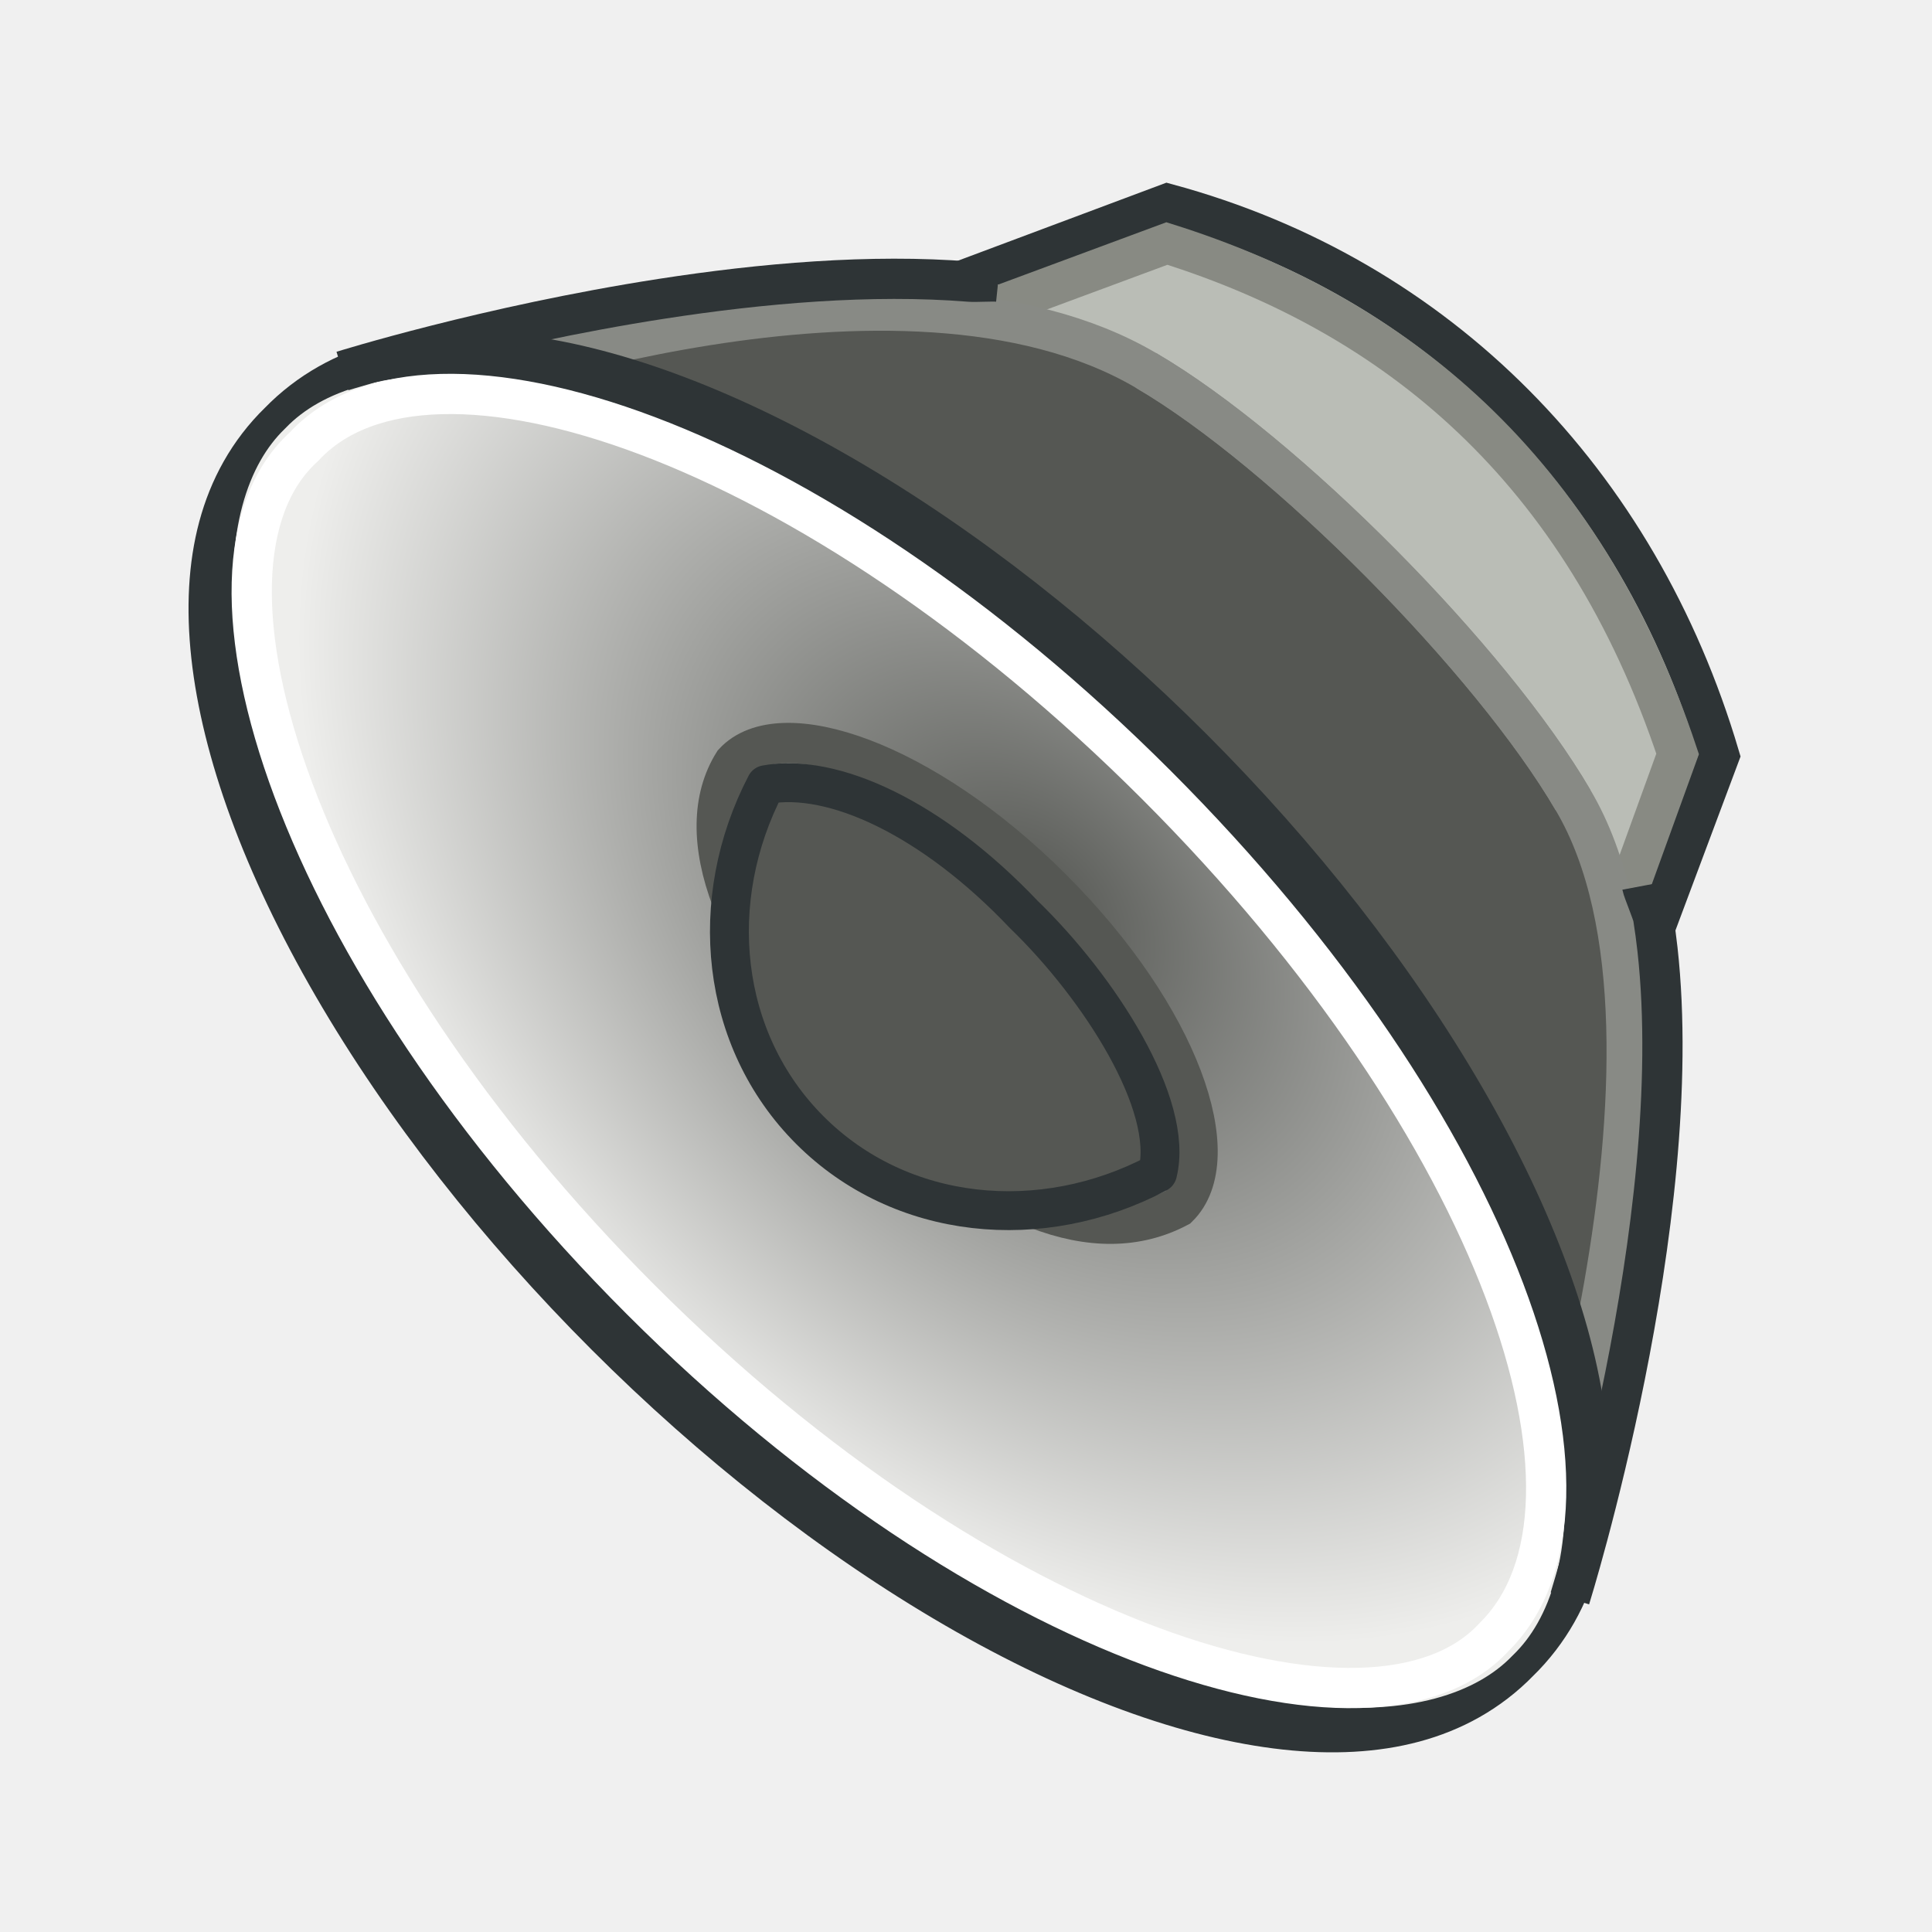
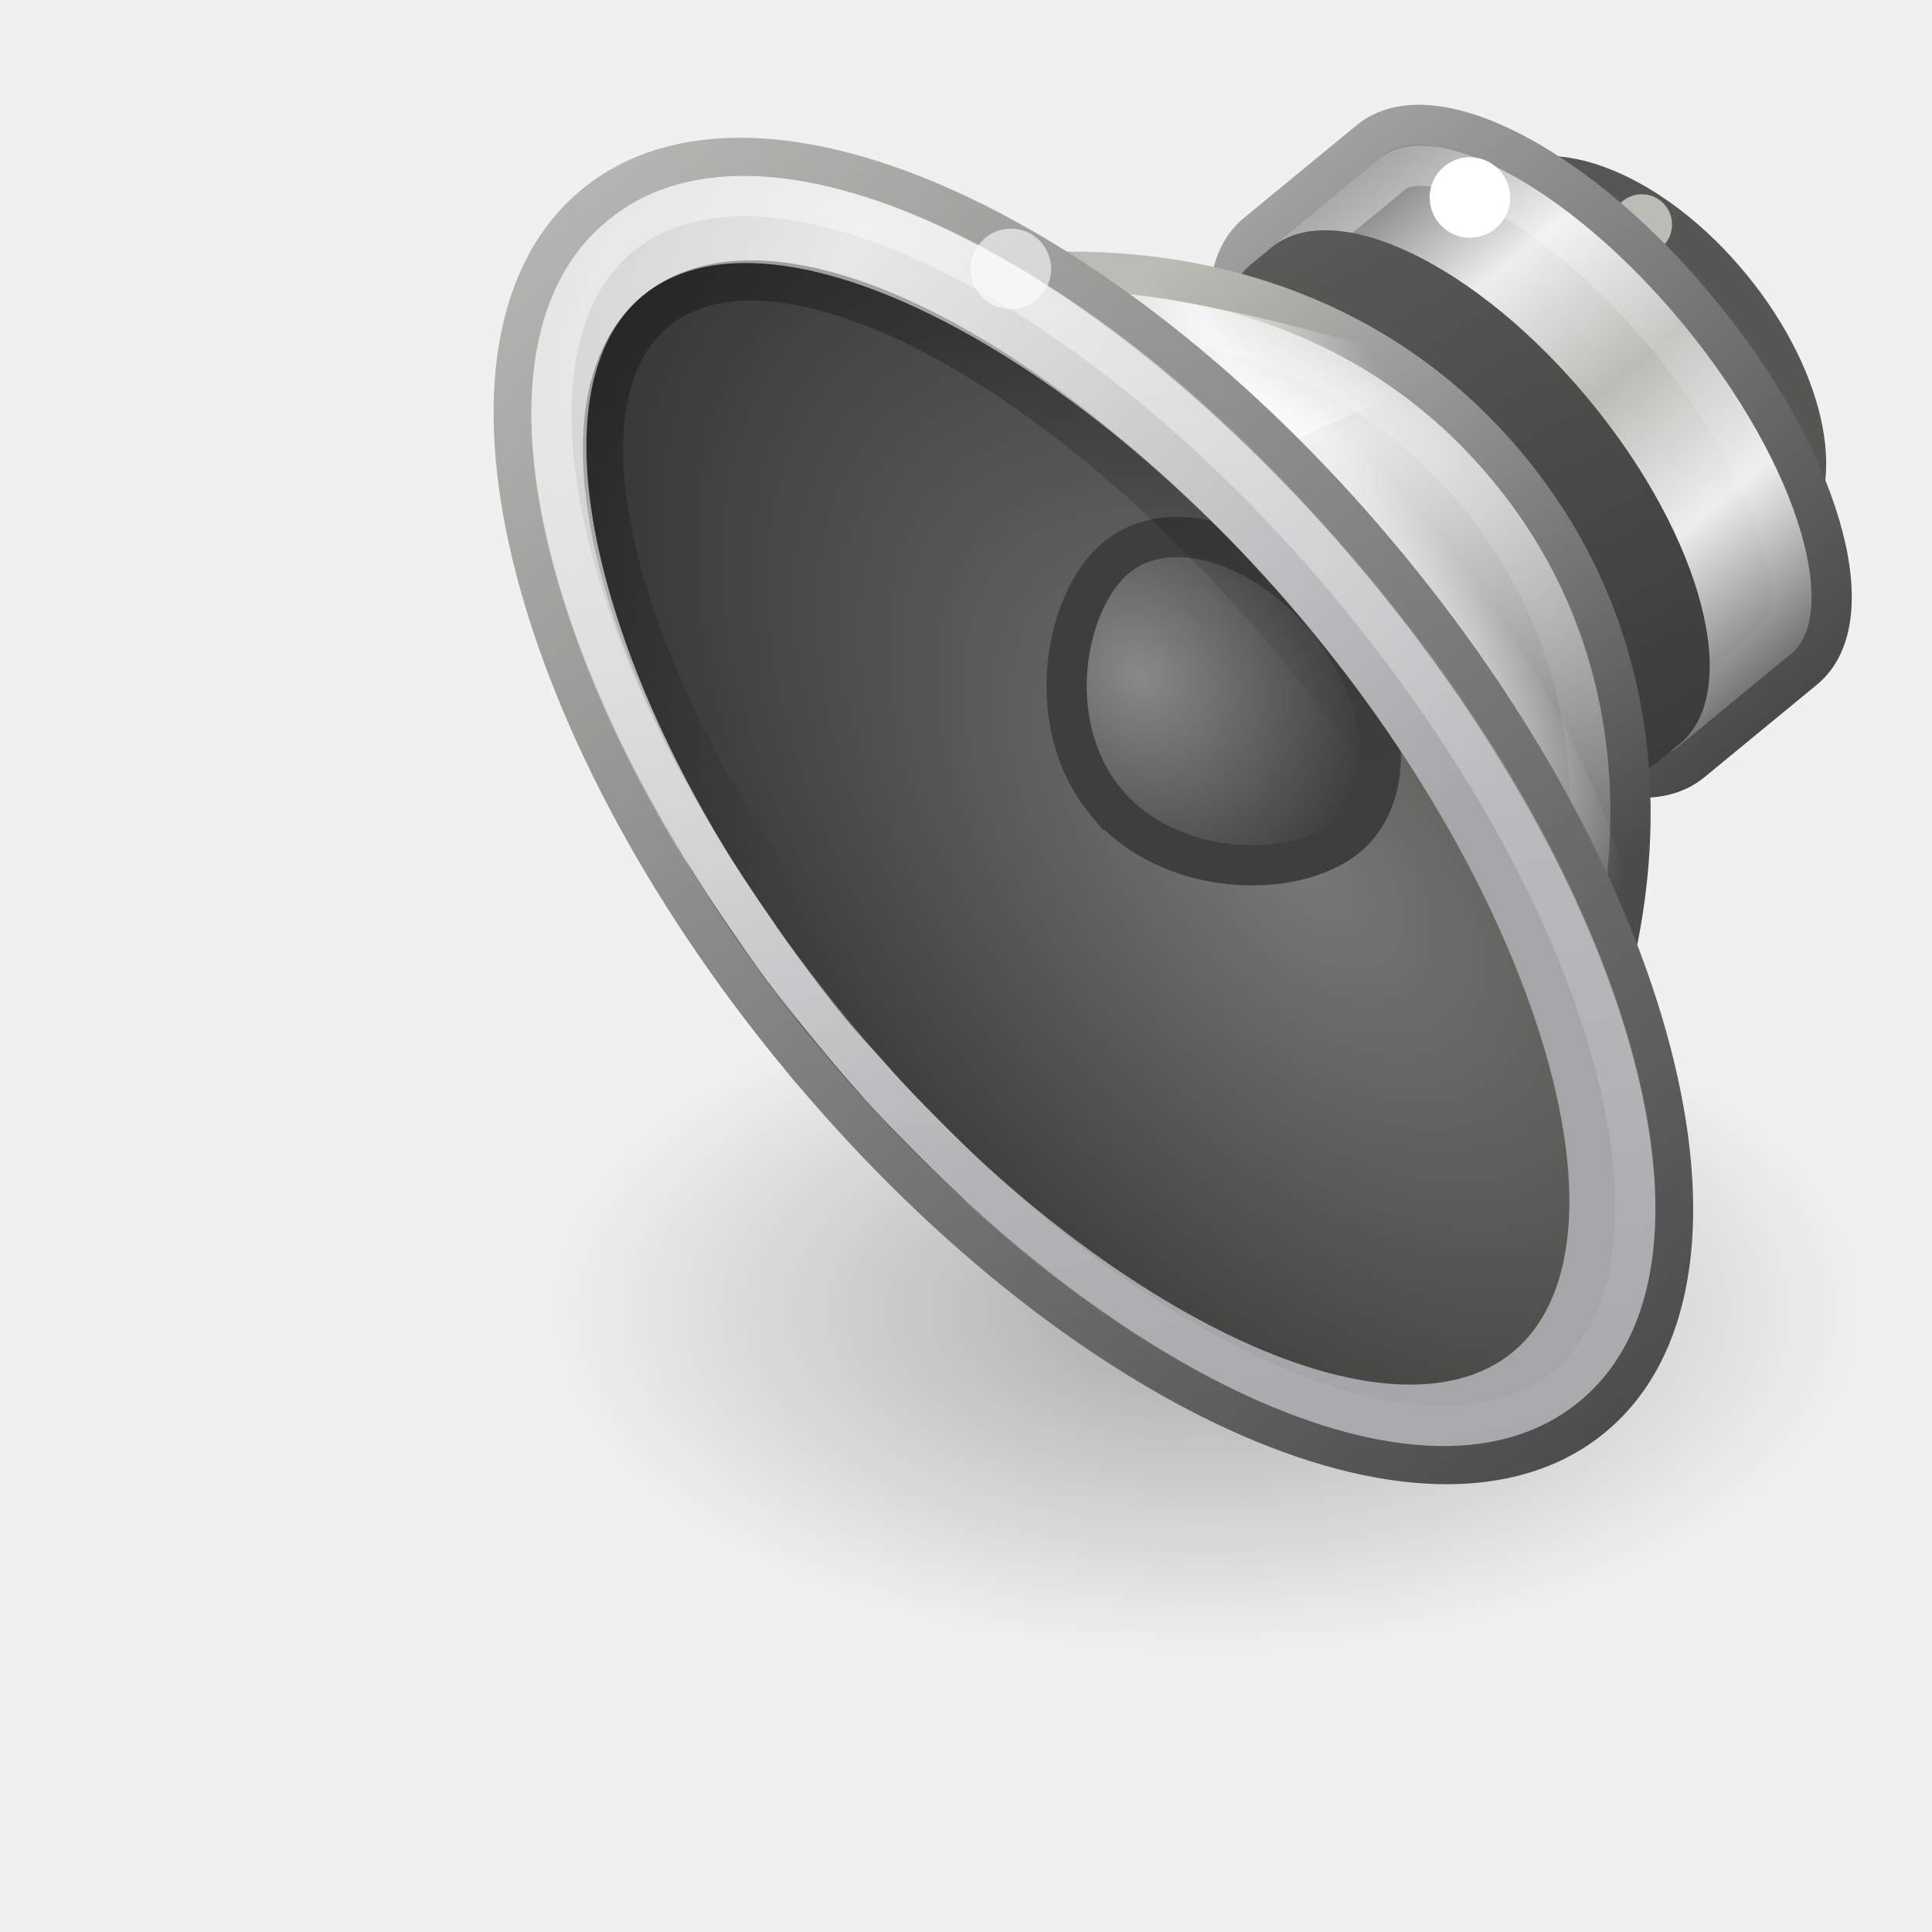
- <svg xmlns="http://www.w3.org/2000/svg" xmlns:xlink="http://www.w3.org/1999/xlink" width="48" height="48" id="svg2643" version="1.0">
-   <defs id="defs2645">
-     <linearGradient id="linearGradient4389">
-       <stop style="stop-color:#555753;stop-opacity:1;" offset="0" id="stop4391" />
-       <stop id="stop4393" offset="1" style="stop-color:#eeeeec;stop-opacity:1;" />
+ <svg xmlns="http://www.w3.org/2000/svg" xmlns:xlink="http://www.w3.org/1999/xlink" version="1.0" width="48" height="48" id="svg6476" viewBox="0 0 48 48">
+   <defs id="defs6478">
+     <linearGradient id="linearGradient17123">
+       <stop id="stop17125" style="stop-color:#000000;stop-opacity:1" offset="0" />
+       <stop id="stop17127" style="stop-color:#000000;stop-opacity:0" offset="1" />
    </linearGradient>
-     <linearGradient id="linearGradient4325">
-       <stop id="stop4327" offset="0" style="stop-color:#2e3436;stop-opacity:1;" />
-       <stop style="stop-color:#eeeeec;stop-opacity:1;" offset="1" id="stop4329" />
+     <linearGradient id="linearGradient6700">
+       <stop id="stop6702" style="stop-color:#ffffff;stop-opacity:1" offset="0" />
+       <stop id="stop6704" style="stop-color:#ffffff;stop-opacity:0" offset="1" />
    </linearGradient>
-     <linearGradient id="linearGradient21608">
-       <stop style="stop-color:#888a85;stop-opacity:1" offset="0" id="stop21610" />
-       <stop style="stop-color:#2e3436;stop-opacity:1" offset="1" id="stop21612" />
+     <linearGradient id="linearGradient6628">
+       <stop id="stop6630" style="stop-color:#000000;stop-opacity:1" offset="0" />
+       <stop id="stop6632" style="stop-color:#000000;stop-opacity:0" offset="1" />
    </linearGradient>
-     <linearGradient id="linearGradient15341">
-       <stop style="stop-color:#888a85;stop-opacity:1" offset="0" id="stop15343" />
-       <stop style="stop-color:#555753;stop-opacity:1" offset="1" id="stop15345" />
+     <linearGradient id="linearGradient3844">
+       <stop id="stop3846" style="stop-color:#e8e8e8;stop-opacity:1" offset="0" />
+       <stop id="stop3848" style="stop-color:#a5a6a8;stop-opacity:1" offset="1" />
    </linearGradient>
-     <linearGradient id="linearGradient6371">
-       <stop style="stop-color:#888a85;stop-opacity:1" offset="0" id="stop6373" />
-       <stop style="stop-color:#d3d7cf;stop-opacity:1;" offset="1" id="stop6375" />
+     <linearGradient id="linearGradient6589-510-471-936">
+       <stop id="stop5849" style="stop-color:#878a85;stop-opacity:1" offset="0" />
+       <stop id="stop5851" style="stop-color:#3e3f3d;stop-opacity:1" offset="1" />
    </linearGradient>
-     <linearGradient id="linearGradient10872">
-       <stop id="stop10874" offset="0" style="stop-color:#888a85;stop-opacity:1" />
-       <stop style="stop-color:#9e9e92;stop-opacity:1;" offset="0.253" id="stop10876" />
-       <stop id="stop10878" offset="1" style="stop-color:#555753;stop-opacity:1" />
+     <linearGradient id="linearGradient6643">
+       <stop id="stop6645" style="stop-color:#4c4c4c;stop-opacity:1" offset="0" />
+       <stop id="stop6647" style="stop-color:#d3d7cf;stop-opacity:1" offset="1" />
    </linearGradient>
-     <linearGradient id="linearGradient5254">
-       <stop id="stop5256" offset="0" style="stop-color:#707469;stop-opacity:1;" />
-       <stop id="stop5258" offset="1" style="stop-color:#2e3335;stop-opacity:1;" />
+     <linearGradient id="linearGradient4718">
+       <stop id="stop4720" style="stop-color:#767973;stop-opacity:1" offset="0" />
+       <stop id="stop4722" style="stop-color:#202120;stop-opacity:1" offset="1" />
    </linearGradient>
-     <linearGradient id="linearGradient10055">
-       <stop style="stop-color:#bebebe;stop-opacity:1;" offset="0" id="stop10057" />
-       <stop id="stop10061" offset="0.375" style="stop-color:#e8e8e8;stop-opacity:1;" />
-       <stop style="stop-color:#5c5c5c;stop-opacity:1;" offset="1" id="stop10059" />
+     <linearGradient id="linearGradient6573">
+       <stop id="stop6575" style="stop-color:#ffffff;stop-opacity:1" offset="0" />
+       <stop id="stop6577" style="stop-color:#ffffff;stop-opacity:0" offset="1" />
    </linearGradient>
-     <linearGradient id="linearGradient4841">
-       <stop id="stop4843" offset="0" style="stop-color:#babdb6;stop-opacity:1;" />
-       <stop style="stop-color:#fcaf3e;stop-opacity:0.941;" offset="0" id="stop4845" />
-       <stop id="stop4847" offset="1" style="stop-color:#babdb6;stop-opacity:1;" />
-       <stop style="stop-color:#eeeeec;stop-opacity:1;" offset="1" id="stop4849" />
+     <linearGradient id="linearGradient6379">
+       <stop id="stop6381" style="stop-color:#ffffff;stop-opacity:0" offset="0" />
+       <stop id="stop21606" style="stop-color:#ffffff;stop-opacity:1" offset="0.5" />
+       <stop id="stop6383" style="stop-color:#ffffff;stop-opacity:0" offset="1" />
    </linearGradient>
-     <linearGradient id="linearGradient4809">
-       <stop style="stop-color:#babdb6;stop-opacity:1;" offset="0" id="stop4811" />
-       <stop id="stop4813" offset="0" style="stop-color:#ad7fa8;stop-opacity:1;" />
-       <stop style="stop-color:#babdb6;stop-opacity:1;" offset="1" id="stop4815" />
-       <stop id="stop4817" offset="1" style="stop-color:#eeeeec;stop-opacity:1;" />
+     <linearGradient id="linearGradient6651">
+       <stop id="stop6653" style="stop-color:#ffffff;stop-opacity:1" offset="0" />
+       <stop id="stop6655" style="stop-color:#ffffff;stop-opacity:0" offset="1" />
    </linearGradient>
-     <linearGradient id="linearGradient3345">
-       <stop id="stop3347" offset="0" style="stop-color:#babdb6;stop-opacity:1;" />
-       <stop style="stop-color:#729fcf;stop-opacity:1;" offset="0" id="stop3351" />
-       <stop id="stop3355" offset="1" style="stop-color:#babdb6;stop-opacity:1;" />
-       <stop style="stop-color:#eeeeec;stop-opacity:1;" offset="1" id="stop3349" />
+     <linearGradient id="linearGradient5292">
+       <stop id="stop5294" style="stop-color:#4b4b4b;stop-opacity:1" offset="0" />
+       <stop id="stop5296" style="stop-color:#babdb6;stop-opacity:1" offset="1" />
    </linearGradient>
-     <linearGradient id="linearGradient3223">
-       <stop style="stop-color:#eeeeec;stop-opacity:1;" offset="0" id="stop3225" />
-       <stop style="stop-color:#babdb6;stop-opacity:1;" offset="1" id="stop3227" />
+     <linearGradient id="linearGradient6633">
+       <stop id="stop6635" style="stop-color:#eeeeec;stop-opacity:1" offset="0" />
+       <stop id="stop6637" style="stop-color:#61635f;stop-opacity:1" offset="1" />
    </linearGradient>
-     <linearGradient id="linearGradient3503">
-       <stop style="stop-color:#babdb6;stop-opacity:1;" offset="0" id="stop3239" />
-       <stop id="stop3507" offset="1" style="stop-color:#eeeeec;stop-opacity:1;" />
+     <linearGradient id="linearGradient6546-397-668-696-989">
+       <stop id="stop4870" style="stop-color:#383937;stop-opacity:1" offset="0" />
+       <stop id="stop4872" style="stop-color:#595b57;stop-opacity:1" offset="1" />
    </linearGradient>
-     <radialGradient xlink:href="#linearGradient3503" id="radialGradient3501" cx="22.276" cy="32.249" fx="22.276" fy="32.249" r="20.319" gradientTransform="matrix(1,0,0,0.2366258,0,24.61794)" gradientUnits="userSpaceOnUse" />
-     <radialGradient xlink:href="#linearGradient3503" id="radialGradient3500" gradientUnits="userSpaceOnUse" gradientTransform="matrix(1,0,0,0.2366258,0,24.61794)" cx="22.276" cy="32.249" fx="22.276" fy="32.249" r="20.319" />
-     <radialGradient xlink:href="#linearGradient3503" id="radialGradient3232" gradientUnits="userSpaceOnUse" gradientTransform="matrix(-1.053831,-6.3027391e-8,1.2877417e-8,-0.7232676,47.47493,42.42039)" cx="22.276" cy="21.52" fx="22.276" fy="21.52" r="20.319" spreadMethod="reflect" />
-     <radialGradient xlink:href="#linearGradient3503" id="radialGradient5689" gradientUnits="userSpaceOnUse" gradientTransform="matrix(-1.046908,0,0,0.4796469,270.3786,38.42767)" cx="22.276" cy="32.249" fx="22.276" fy="32.249" r="20.319" />
-     <radialGradient xlink:href="#linearGradient4325" id="radialGradient4359" gradientUnits="userSpaceOnUse" gradientTransform="matrix(-1.053831,-6.3027391e-8,1.2877417e-8,-0.7232676,-52.44726,-106.1479)" spreadMethod="pad" cx="22.276" cy="21.099" fx="22.276" fy="21.099" r="20.319" />
-     <radialGradient xlink:href="#linearGradient3503" id="radialGradient5015" gradientUnits="userSpaceOnUse" gradientTransform="matrix(-1.053831,-6.3027391e-8,1.2877417e-8,-0.7232676,42.72008,-107.8985)" spreadMethod="pad" cx="22.276" cy="21.52" fx="22.276" fy="21.52" r="20.319" />
-     <radialGradient xlink:href="#linearGradient3503" id="radialGradient5062" gradientUnits="userSpaceOnUse" gradientTransform="matrix(-1.053831,-6.3027391e-8,1.2877417e-8,-0.7232676,98.72007,-107.8985)" spreadMethod="pad" cx="22.276" cy="21.52" fx="22.276" fy="21.52" r="20.319" />
-     <radialGradient xlink:href="#linearGradient4325" id="radialGradient5064" gradientUnits="userSpaceOnUse" gradientTransform="matrix(-1.053831,-6.3027391e-8,1.2877417e-8,-0.7232676,98.72007,-107.8985)" spreadMethod="pad" cx="22.276" cy="21.099" fx="22.276" fy="21.099" r="20.319" />
-     <radialGradient xlink:href="#linearGradient4389" id="radialGradient5110" gradientUnits="userSpaceOnUse" gradientTransform="matrix(-1.053831,-6.3027391e-8,1.2877417e-8,-0.7232676,142.7201,-107.8985)" spreadMethod="pad" cx="22.276" cy="21.099" fx="22.276" fy="21.099" r="20.319" />
-     <radialGradient xlink:href="#linearGradient4389" id="radialGradient3863" gradientUnits="userSpaceOnUse" gradientTransform="matrix(-1.053831,-6.3027391e-8,1.2877417e-8,-0.7232676,92.72007,-107.8985)" spreadMethod="pad" cx="22.276" cy="21.099" fx="22.276" fy="21.099" r="20.319" />
-     <radialGradient xlink:href="#linearGradient4389" id="radialGradient3865" gradientUnits="userSpaceOnUse" gradientTransform="matrix(-1.053831,-6.3027391e-8,1.2877417e-8,-0.7232676,92.72007,-107.8985)" spreadMethod="pad" cx="22.276" cy="21.099" fx="22.276" fy="21.099" r="20.319" />
-     <radialGradient xlink:href="#linearGradient4389" id="radialGradient3906" gradientUnits="userSpaceOnUse" gradientTransform="matrix(-1.053831,-6.3027391e-8,1.2877417e-8,-0.7232676,92.72007,-107.8985)" spreadMethod="pad" cx="22.276" cy="21.099" fx="22.276" fy="21.099" r="20.319" />
-     <radialGradient xlink:href="#linearGradient4389" id="radialGradient7260" gradientUnits="userSpaceOnUse" gradientTransform="matrix(-1.053831,-6.3027391e-8,1.2877417e-8,-0.7232676,47.51657,40.37876)" spreadMethod="pad" cx="22.276" cy="21.099" fx="22.276" fy="21.099" r="20.319" />
+     <linearGradient id="linearGradient6531">
+       <stop id="stop6533" style="stop-color:#ffffff;stop-opacity:1" offset="0" />
+       <stop id="stop6535" style="stop-color:#ffffff;stop-opacity:0" offset="1" />
+     </linearGradient>
+     <linearGradient id="linearGradient3858">
+       <stop id="stop3860" style="stop-color:#a0a0a0;stop-opacity:1" offset="0" />
+       <stop id="stop3862" style="stop-color:#4a4a4a;stop-opacity:1" offset="1" />
+     </linearGradient>
+     <linearGradient id="linearGradient5262">
+       <stop id="stop5264" style="stop-color:#babdb6;stop-opacity:1" offset="0" />
+       <stop id="stop5266" style="stop-color:#eeeeec;stop-opacity:1" offset="0.437" />
+       <stop id="stop5268" style="stop-color:#555753;stop-opacity:1" offset="1" />
+     </linearGradient>
+     <radialGradient cx="11.402" cy="36.863" r="10.695" fx="11.402" fy="36.863" id="radialGradient2484" xlink:href="#linearGradient17123" gradientUnits="userSpaceOnUse" gradientTransform="matrix(1.536591,0,0,0.7999924,5.559399,7.50987)" />
+     <linearGradient x1="16.79" y1="21.27" x2="29.694" y2="46.259" id="linearGradient2518" xlink:href="#linearGradient6700" gradientUnits="userSpaceOnUse" gradientTransform="matrix(1.096632,-0.01771301,0.01803926,1.116835,-2.419304,-6.921553)" />
+     <linearGradient x1="23.238" y1="12.159" x2="29.893" y2="26.354" id="linearGradient2522" xlink:href="#linearGradient6628" gradientUnits="userSpaceOnUse" gradientTransform="matrix(0.903108,-0.01458715,0.01608909,0.9960965,3.021583,-3.63541)" />
+     <radialGradient cx="30.685" cy="42.261" r="8.228" fx="30.685" fy="42.261" id="radialGradient2525" xlink:href="#linearGradient3844" gradientUnits="userSpaceOnUse" gradientTransform="matrix(3.987999,0.05259819,-0.04086024,-2.529706,-99.40242,114.6096)" />
+     <radialGradient cx="20.884" cy="20.434" r="4" fx="20.884" fy="20.434" id="radialGradient2528" xlink:href="#linearGradient6589-510-471-936" gradientUnits="userSpaceOnUse" gradientTransform="matrix(1.309223,-0.02114677,0.02520207,1.56029,-5.155679,-9.456514)" />
+     <radialGradient cx="23.165" cy="30.233" r="8.189" fx="23.165" fy="30.233" id="radialGradient2531" xlink:href="#linearGradient4718" gradientUnits="userSpaceOnUse" gradientTransform="matrix(2.094629,0.06935096,-0.1209478,3.677939,-22.19035,-84.44546)" />
+     <linearGradient x1="33.431" y1="45.052" x2="33.431" y2="0.31" id="linearGradient2533" xlink:href="#linearGradient6643" gradientUnits="userSpaceOnUse" gradientTransform="matrix(1.225646,-0.01979688,0.01901434,1.177205,-5.704156,-8.555509)" />
+     <linearGradient x1="19.24" y1="4.811" x2="11.324" y2="35.458" id="linearGradient2536" xlink:href="#linearGradient6573" gradientUnits="userSpaceOnUse" gradientTransform="matrix(0.9032913,-0.01459006,0.01406615,0.8708542,6.31709,4.983276)" />
+     <linearGradient x1="20.226" y1="20.334" x2="11.438" y2="21.75" id="linearGradient2539" xlink:href="#linearGradient6379" gradientUnits="userSpaceOnUse" gradientTransform="matrix(0.6665798,-0.01076669,0.01615005,0.9998695,5.373473,-0.8409541)" />
+     <radialGradient cx="23.987" cy="27.053" r="7.75" fx="23.987" fy="27.053" id="radialGradient2542" xlink:href="#linearGradient6651" gradientUnits="userSpaceOnUse" gradientTransform="matrix(-0.3217342,0.00519671,-0.02079234,-1.287278,25.54939,58.67044)" />
+     <radialGradient cx="9.32" cy="18.817" r="12.5" fx="9.32" fy="18.817" id="radialGradient2545" xlink:href="#linearGradient6633" gradientUnits="userSpaceOnUse" gradientTransform="matrix(0.7215875,0.5105606,-0.908924,1.193324,25.79575,-6.879863)" />
+     <linearGradient x1="7.75" y1="33.047" x2="4.643" y2="12.064" id="linearGradient2547" xlink:href="#linearGradient5292" gradientUnits="userSpaceOnUse" gradientTransform="matrix(0.9113395,-0.01472014,0.01419247,0.8786732,6.165419,4.813647)" />
+     <linearGradient x1="80.693" y1="31.561" x2="77.125" y2="14" id="linearGradient2550" xlink:href="#linearGradient6546-397-668-696-989" gradientUnits="userSpaceOnUse" gradientTransform="rotate(-0.9253705,172.3641,4123.277)" />
+     <linearGradient x1="9.883" y1="14.051" x2="5.101" y2="30.001" id="linearGradient2553" xlink:href="#linearGradient6531" gradientUnits="userSpaceOnUse" gradientTransform="matrix(0.8936334,-0.01443412,0.01615005,0.9998695,4.687644,2.170515)" />
+     <linearGradient x1="102.357" y1="-41.092" x2="82.681" y2="-41.092" id="linearGradient2556" xlink:href="#linearGradient5262" gradientUnits="userSpaceOnUse" gradientTransform="matrix(0.00739407,0.4577748,-0.4322296,0.00698141,-9.20448,-22.46882)" spreadMethod="reflect" />
+     <linearGradient x1="84.426" y1="8.293" x2="102.426" y2="8.293" id="linearGradient2558" xlink:href="#linearGradient3858" gradientUnits="userSpaceOnUse" gradientTransform="rotate(89.07463,44.55834,-25.34463)" />
  </defs>
-   <g id="layer1">
-     <g id="g7248" transform="matrix(0.7071068,0.7071068,-0.7071068,0.7071068,26.50962,-12.28865)">
-       <path id="path5365" d="M 14.033,10.506 C 20.104,7.024 27.176,7.114 33.426,10.506 L 35.426,14.899 L 12.033,14.899 L 14.033,10.506 z" style="fill:#babdb6;fill-opacity:1;fill-rule:nonzero;stroke:#2e3436;stroke-width:1;stroke-linecap:butt;stroke-linejoin:miter;marker:none;marker-start:none;marker-mid:none;marker-end:none;stroke-miterlimit:4;stroke-dashoffset:0;stroke-opacity:1;visibility:visible;display:inline;overflow:visible;enable-background:accumulate" />
-       <path d="M 45.604,27.935 C 45.604,27.935 41.057,19.248 35.743,14.996 C 35.532,14.827 35.32,14.666 35.108,14.512 C 34.606,14.149 34.098,13.829 33.588,13.564 C 33.019,13.268 32.448,13.039 31.877,12.892 C 27.994,11.872 20.161,11.829 16.288,12.846 C 15.448,13.065 14.606,13.457 13.776,13.978 C 13.15,14.369 12.531,14.833 11.925,15.35 C 10.053,16.943 8.296,19.038 6.817,21.06 C 4.22,24.609 2.479,27.935 2.479,27.935" style="fill:#babdb6;fill-opacity:1;fill-rule:evenodd;stroke:none;stroke-width:1px;stroke-linecap:butt;stroke-linejoin:miter;stroke-opacity:1" id="path5367" />
-       <path style="fill:none;fill-opacity:1;fill-rule:nonzero;stroke:#888a83;stroke-width:1;stroke-linecap:butt;stroke-linejoin:miter;marker:none;marker-start:none;marker-mid:none;marker-end:none;stroke-miterlimit:4;stroke-dashoffset:0;stroke-opacity:1;visibility:visible;display:inline;overflow:visible;enable-background:accumulate" d="M 12.534,15.979 L 14.722,11.213 C 19.983,8.47 25.942,7.846 32.661,11.207 L 34.629,15.411" id="path5369" />
-       <path d="M 44.709,28.524 C 44.709,28.524 38.401,15.595 31.638,13.856 C 27.755,12.836 20.453,12.793 16.58,13.81 C 9.735,15.595 4.74,26.274 4.74,26.274" style="fill:#555753;fill-opacity:1;fill-rule:evenodd;stroke:#888a85;stroke-width:1px;stroke-linecap:butt;stroke-linejoin:miter;stroke-opacity:1" id="path5371" />
-       <path transform="matrix(1.046908,0,0,2.027027,0.7198796,-35.40961)" d="M 43.214,32.241 A 20.938,4.955 0 1 1 1.339,32.241 A 20.938,4.955 0 1 1 43.214,32.241 z" id="path5373" style="fill:#eeeeec;fill-opacity:1;fill-rule:nonzero;stroke:#2e3436;stroke-width:0.686;stroke-linecap:butt;stroke-linejoin:miter;marker:none;marker-start:none;marker-mid:none;marker-end:none;stroke-miterlimit:4;stroke-dasharray:none;stroke-dashoffset:0;stroke-opacity:1;visibility:visible;display:inline;overflow:visible;enable-background:accumulate" />
-       <path style="fill:url(#radialGradient7260);fill-opacity:1;fill-rule:nonzero;stroke:#ffffff;stroke-width:1;stroke-linecap:butt;stroke-linejoin:miter;marker:none;marker-start:none;marker-mid:none;marker-end:none;stroke-miterlimit:4;stroke-dashoffset:0;stroke-opacity:1;visibility:visible;display:inline;overflow:visible;enable-background:accumulate" d="M 44.951,29.944 C 45.141,34.352 36.141,39.01 24.042,39.01 C 11.942,39.01 2.911,34.415 3.132,29.944 C 2.943,25.378 11.942,20.909 24.042,20.909 C 36.141,20.909 44.983,25.283 44.951,29.944 z" id="path5375" />
-       <path style="fill:none;fill-opacity:1;fill-rule:nonzero;stroke:#555753;stroke-width:1;stroke-linecap:butt;stroke-linejoin:miter;marker:none;marker-start:none;marker-mid:none;marker-end:none;stroke-miterlimit:4;stroke-dasharray:none;stroke-dashoffset:0;stroke-opacity:1;visibility:visible;display:inline;overflow:visible;enable-background:accumulate" d="M 31.849,27.944 C 31.175,30.132 28.56,31.329 24.042,31.329 C 19.523,31.329 16.693,29.952 16.234,27.944 C 16.163,26.239 19.523,24.57 24.042,24.57 C 28.56,24.57 31.861,26.204 31.849,27.944 z" id="path5377" />
-       <path style="fill:#555753;fill-opacity:1;fill-rule:nonzero;stroke:#2e3436;stroke-width:0.966;stroke-linecap:butt;stroke-linejoin:round;marker:none;marker-start:none;marker-mid:none;marker-end:none;stroke-miterlimit:4;stroke-dashoffset:0;stroke-opacity:1;visibility:visible;display:inline;overflow:visible;enable-background:accumulate" d="M 17.184,27.765 C 18.154,30.844 20.853,33.061 24.027,33.061 C 27.222,33.061 29.934,30.816 30.889,27.707 C 29.988,26.207 26.608,25.471 23.998,25.514 C 20.694,25.428 18.142,26.373 17.184,27.765 z" id="path5379" />
-       <path id="path5381" style="fill:none;fill-opacity:1;fill-rule:evenodd;stroke:#2e3436;stroke-width:1px;stroke-linecap:butt;stroke-linejoin:miter;stroke-opacity:1" d="M 12.429,14.847 C 12.302,14.95 12.051,15.243 11.925,15.35 C 10.053,16.943 8.296,19.038 6.817,21.06 C 4.22,24.609 2.479,27.935 2.479,27.935 M 45.604,27.935 C 45.604,27.935 41.057,19.248 35.743,14.996 C 35.532,14.827 35.32,14.666 35.108,14.512 C 35.007,14.439 34.459,14.219 34.358,14.15" />
-       <path id="path5383" style="fill:none;fill-opacity:1;fill-rule:evenodd;stroke:#888a85;stroke-width:1px;stroke-linecap:butt;stroke-linejoin:miter;stroke-opacity:1" d="M 31.638,13.856 C 27.755,12.836 20.453,12.793 16.58,13.81" />
+   <g id="g5010" transform="matrix(-1,0,0,1,53.05519,-4.447788)">
+     <path style="display:inline;opacity:0.3;fill:url(#radialGradient2484);fill-opacity:1;stroke:none" id="path16236" d="m 39.514,37 c 0,4.725 -7.358,8.556 -16.434,8.556 -9.076,0 -16.434,-3.831 -16.434,-8.556 0,-4.725 7.358,-8.556 16.434,-8.556 9.076,0 16.434,3.831 16.434,8.556 z" />
+     <g transform="rotate(40.3772,24.79376,24.37143)" id="g4895">
+       <path d="m 11.277,24.067 c 0.049,3.037 -1.254,5.521 -2.911,5.548 -1.657,0.027 -3.039,-2.414 -3.088,-5.451 -0.049,-3.037 1.254,-5.521 2.911,-5.548 1.657,-0.027 3.039,2.414 3.088,5.451 z" id="path5330" style="fill:#2e3436;fill-opacity:1;stroke:#555753;stroke-width:1;stroke-linecap:round;stroke-linejoin:miter;stroke-miterlimit:4;stroke-dasharray:none;stroke-dashoffset:0;stroke-opacity:1" />
+       <path d="m 6.704,21.547 c 0.007,0.414 -0.324,0.755 -0.738,0.762 -0.414,0.007 -0.755,-0.324 -0.762,-0.738 -0.007,-0.414 0.324,-0.755 0.738,-0.762 0.414,-0.007 0.755,0.324 0.762,0.738 z" id="path6659" style="display:inline;fill:#babdb6;fill-opacity:1;stroke:none" />
+       <path d="m 9.764,15.59 c -2.001,0.032 -3.563,3.866 -3.487,8.557 0.076,4.691 1.761,8.473 3.762,8.44 l 3.625,-0.059 c 2.001,-0.032 3.563,-3.866 3.487,-8.557 -0.076,-4.691 -1.761,-8.473 -3.762,-8.44 z" id="path2766" style="display:inline;overflow:visible;visibility:visible;fill:url(#linearGradient2556);fill-opacity:1;fill-rule:nonzero;stroke:url(#linearGradient2558);stroke-width:1;stroke-linecap:butt;stroke-linejoin:miter;stroke-miterlimit:4;stroke-dasharray:none;stroke-dashoffset:0;stroke-opacity:1;marker:none;enable-background:accumulate" />
+       <path d="m 9.837,16.589 c -0.47,0.008 -1.123,0.564 -1.673,1.934 -0.55,1.369 -0.923,3.391 -0.887,5.609 0.036,2.218 0.474,4.226 1.068,5.577 0.594,1.351 1.264,1.886 1.734,1.878 l 3.575,-0.058 c 0.47,-0.008 1.123,-0.564 1.673,-1.934 0.55,-1.369 0.923,-3.391 0.887,-5.609 -0.036,-2.218 -0.474,-4.226 -1.068,-5.577 -0.594,-1.351 -1.264,-1.886 -1.734,-1.878 z" id="path5556" style="display:inline;opacity:0.4;fill:none;stroke:url(#linearGradient2553);stroke-width:1;stroke-linecap:round;stroke-linejoin:miter;stroke-miterlimit:4;stroke-dasharray:none;stroke-dashoffset:0;stroke-opacity:1" />
+       <path d="m 13.344,16.033 c -2.04,0.033 -3.639,3.636 -3.567,8.043 0.071,4.407 1.785,7.957 3.825,7.924 l 0.637,-0.01 c 2.04,-0.033 3.639,-3.636 3.567,-8.043 -0.071,-4.407 -1.785,-7.957 -3.825,-7.924 z" id="path6556" style="display:inline;fill:url(#linearGradient2550);fill-opacity:1;stroke:none" />
+       <path d="m 12.401,24.049 c 0.149,9.226 9.42,14.35 15.107,14.258 3.937,-0.064 6.894,-6.608 6.765,-14.611 C 34.144,15.693 30.977,9.247 27.04,9.31 21.353,9.402 12.252,14.823 12.401,24.049 Z" id="path1871" style="fill:url(#radialGradient2545);fill-opacity:1;stroke:url(#linearGradient2547);stroke-width:1;stroke-linecap:round;stroke-linejoin:miter;stroke-miterlimit:4;stroke-dasharray:none;stroke-dashoffset:0;stroke-opacity:1" />
+       <path d="M 35.273,23.679 C 35.425,33.067 30.959,40.751 25.299,40.843 19.639,40.934 14.928,33.398 14.776,24.01 14.624,14.623 19.09,6.939 24.75,6.847 30.41,6.756 35.122,14.292 35.273,23.679 Z" id="path6649" style="display:inline;fill:url(#radialGradient2542);fill-opacity:1;stroke:none" />
+       <path d="m 19.611,12.229 c -2.56,1.436 -5.398,5.361 -7.875,9.33 2.681,-1.17 5.459,-2.049 7.971,-1.879 z" id="path6639" style="display:inline;opacity:0.734;fill:url(#linearGradient2539);fill-opacity:1;fill-rule:evenodd;stroke:none" />
+       <path d="m 27.015,10.311 c -2.525,0.041 -6.054,1.346 -8.834,3.709 -2.781,2.362 -4.849,5.723 -4.779,10.013 0.069,4.29 2.245,7.582 5.1,9.853 2.855,2.271 6.424,3.462 8.949,3.421 1.429,-0.023 2.9,-1.304 4.033,-3.767 1.133,-2.463 1.852,-5.971 1.789,-9.829 -0.062,-3.857 -0.894,-7.341 -2.106,-9.766 -1.212,-2.425 -2.723,-3.658 -4.153,-3.635 z" id="path6567" style="display:inline;opacity:0.4;fill:none;stroke:url(#linearGradient2536);stroke-width:1;stroke-linecap:round;stroke-linejoin:miter;stroke-miterlimit:4;stroke-dasharray:none;stroke-dashoffset:0;stroke-opacity:1" />
+       <path d="M 35.273,23.679 C 35.447,34.448 31.336,43.246 26.09,43.33 20.844,43.415 16.45,34.754 16.276,23.986 16.102,13.218 20.214,4.42 25.46,4.335 c 5.246,-0.085 9.64,8.576 9.814,19.344 z" id="path1873" style="fill:url(#radialGradient2531);fill-opacity:1;stroke:url(#linearGradient2533);stroke-width:1;stroke-linecap:round;stroke-linejoin:miter;stroke-miterlimit:4;stroke-dasharray:none;stroke-dashoffset:0;stroke-opacity:1" />
+       <path d="m 25.391,23.839 c 0.04,2.484 -2.31,4.538 -3.993,4.565 -1.683,0.027 -3.082,-1.966 -3.122,-4.45 -0.04,-2.484 1.293,-4.521 2.977,-4.549 1.683,-0.027 4.098,1.95 4.139,4.434 z" id="path3672" style="fill:url(#radialGradient2528);fill-opacity:1;stroke:#3e3f3d;stroke-width:1;stroke-linecap:round;stroke-linejoin:miter;stroke-miterlimit:4;stroke-dashoffset:0;stroke-opacity:1" />
+       <path d="m 25.468,4.835 c -2.632,0.043 -4.821,2.328 -6.345,5.791 -1.524,3.463 -2.399,8.182 -2.316,13.352 0.083,5.169 1.111,9.858 2.746,13.27 1.635,3.412 3.896,5.625 6.529,5.583 2.632,-0.043 4.821,-2.328 6.345,-5.791 0.952,-2.164 1.659,-4.839 2.031,-7.784 0.012,-0.093 0.016,-0.188 0.027,-0.282 0.067,-0.568 0.117,-1.134 0.16,-1.722 0.042,-0.547 0.08,-1.094 0.098,-1.658 9.62e-4,-0.031 -0.002,-0.063 -0.002,-0.094 0.018,-0.596 0.012,-1.201 0.002,-1.813 -0.01,-0.644 -0.021,-1.279 -0.062,-1.905 -0.035,-0.556 -0.095,-1.113 -0.152,-1.654 -0.061,-0.586 -0.13,-1.15 -0.215,-1.715 -0.015,-0.095 -0.02,-0.186 -0.036,-0.281 C 33.811,15.201 33.018,12.55 31.996,10.418 30.362,7.006 28.1,4.793 25.468,4.835 Z m 0.532,1.992 c 1.922,-0.031 3.808,1.704 5.265,4.759 0.91,1.909 1.647,4.309 2.082,6.999 0.087,0.538 0.151,1.093 0.214,1.653 0.056,0.525 0.116,1.052 0.151,1.592 0.042,0.62 0.082,1.235 0.093,1.874 0.01,0.596 -0.016,1.171 -0.034,1.751 -0.001,0.041 0.003,0.084 0.002,0.125 -0.019,0.537 -0.058,1.074 -0.099,1.596 -0.045,0.562 -0.091,1.119 -0.161,1.659 -0.348,2.702 -1.007,5.124 -1.855,7.062 -1.357,3.1 -3.187,4.896 -5.109,4.927 -1.922,0.031 -3.808,-1.704 -5.265,-4.759 -1.457,-3.055 -2.463,-7.351 -2.54,-12.117 -0.077,-4.765 0.79,-9.092 2.147,-12.193 1.357,-3.1 3.187,-4.896 5.109,-4.927 z" id="path6605" style="display:inline;fill:url(#radialGradient2525);fill-opacity:1;stroke:none" />
+       <path d="m 33.274,23.712 c 0.147,9.112 -2.867,16.548 -6.733,16.611 -3.865,0.062 -7.118,-7.273 -7.266,-16.385 -0.147,-9.112 2.867,-16.548 6.733,-16.611 3.865,-0.062 7.118,7.273 7.266,16.385 z" id="path6615" style="display:inline;opacity:0.3;fill:none;stroke:url(#linearGradient2522);stroke-width:1;stroke-linecap:round;stroke-linejoin:miter;stroke-miterlimit:4;stroke-dasharray:none;stroke-dashoffset:0;stroke-opacity:1" />
+       <path d="m 9.774,18.265 c 0.009,0.552 -0.432,1.007 -0.984,1.016 -0.552,0.009 -1.007,-0.432 -1.016,-0.984 -0.009,-0.552 0.432,-1.007 0.984,-1.016 0.552,-0.009 1.007,0.432 1.016,0.984 z" id="path6661" style="display:inline;fill:#ffffff;fill-opacity:1;stroke:none" />
+       <path d="m 34.274,23.696 c 0.165,10.216 -3.506,18.559 -8.2,18.635 -4.694,0.076 -8.633,-8.144 -8.798,-18.36 -0.165,-10.216 3.506,-18.559 8.2,-18.635 4.694,-0.076 8.633,8.144 8.798,18.36 z" id="path6698" style="display:inline;opacity:0.4;fill:none;stroke:url(#linearGradient2518);stroke-width:1;stroke-linecap:round;stroke-linejoin:miter;stroke-miterlimit:4;stroke-dasharray:none;stroke-dashoffset:0;stroke-opacity:1" />
+       <path d="m 19.611,12.229 c 0.009,0.552 -0.432,1.007 -0.984,1.016 -0.552,0.009 -1.007,-0.432 -1.016,-0.984 -0.009,-0.552 0.432,-1.007 0.984,-1.016 0.552,-0.009 1.007,0.432 1.016,0.984 z" id="path5501" style="display:inline;opacity:0.6;fill:#ffffff;fill-opacity:1;stroke:none" />
    </g>
  </g>
</svg>
